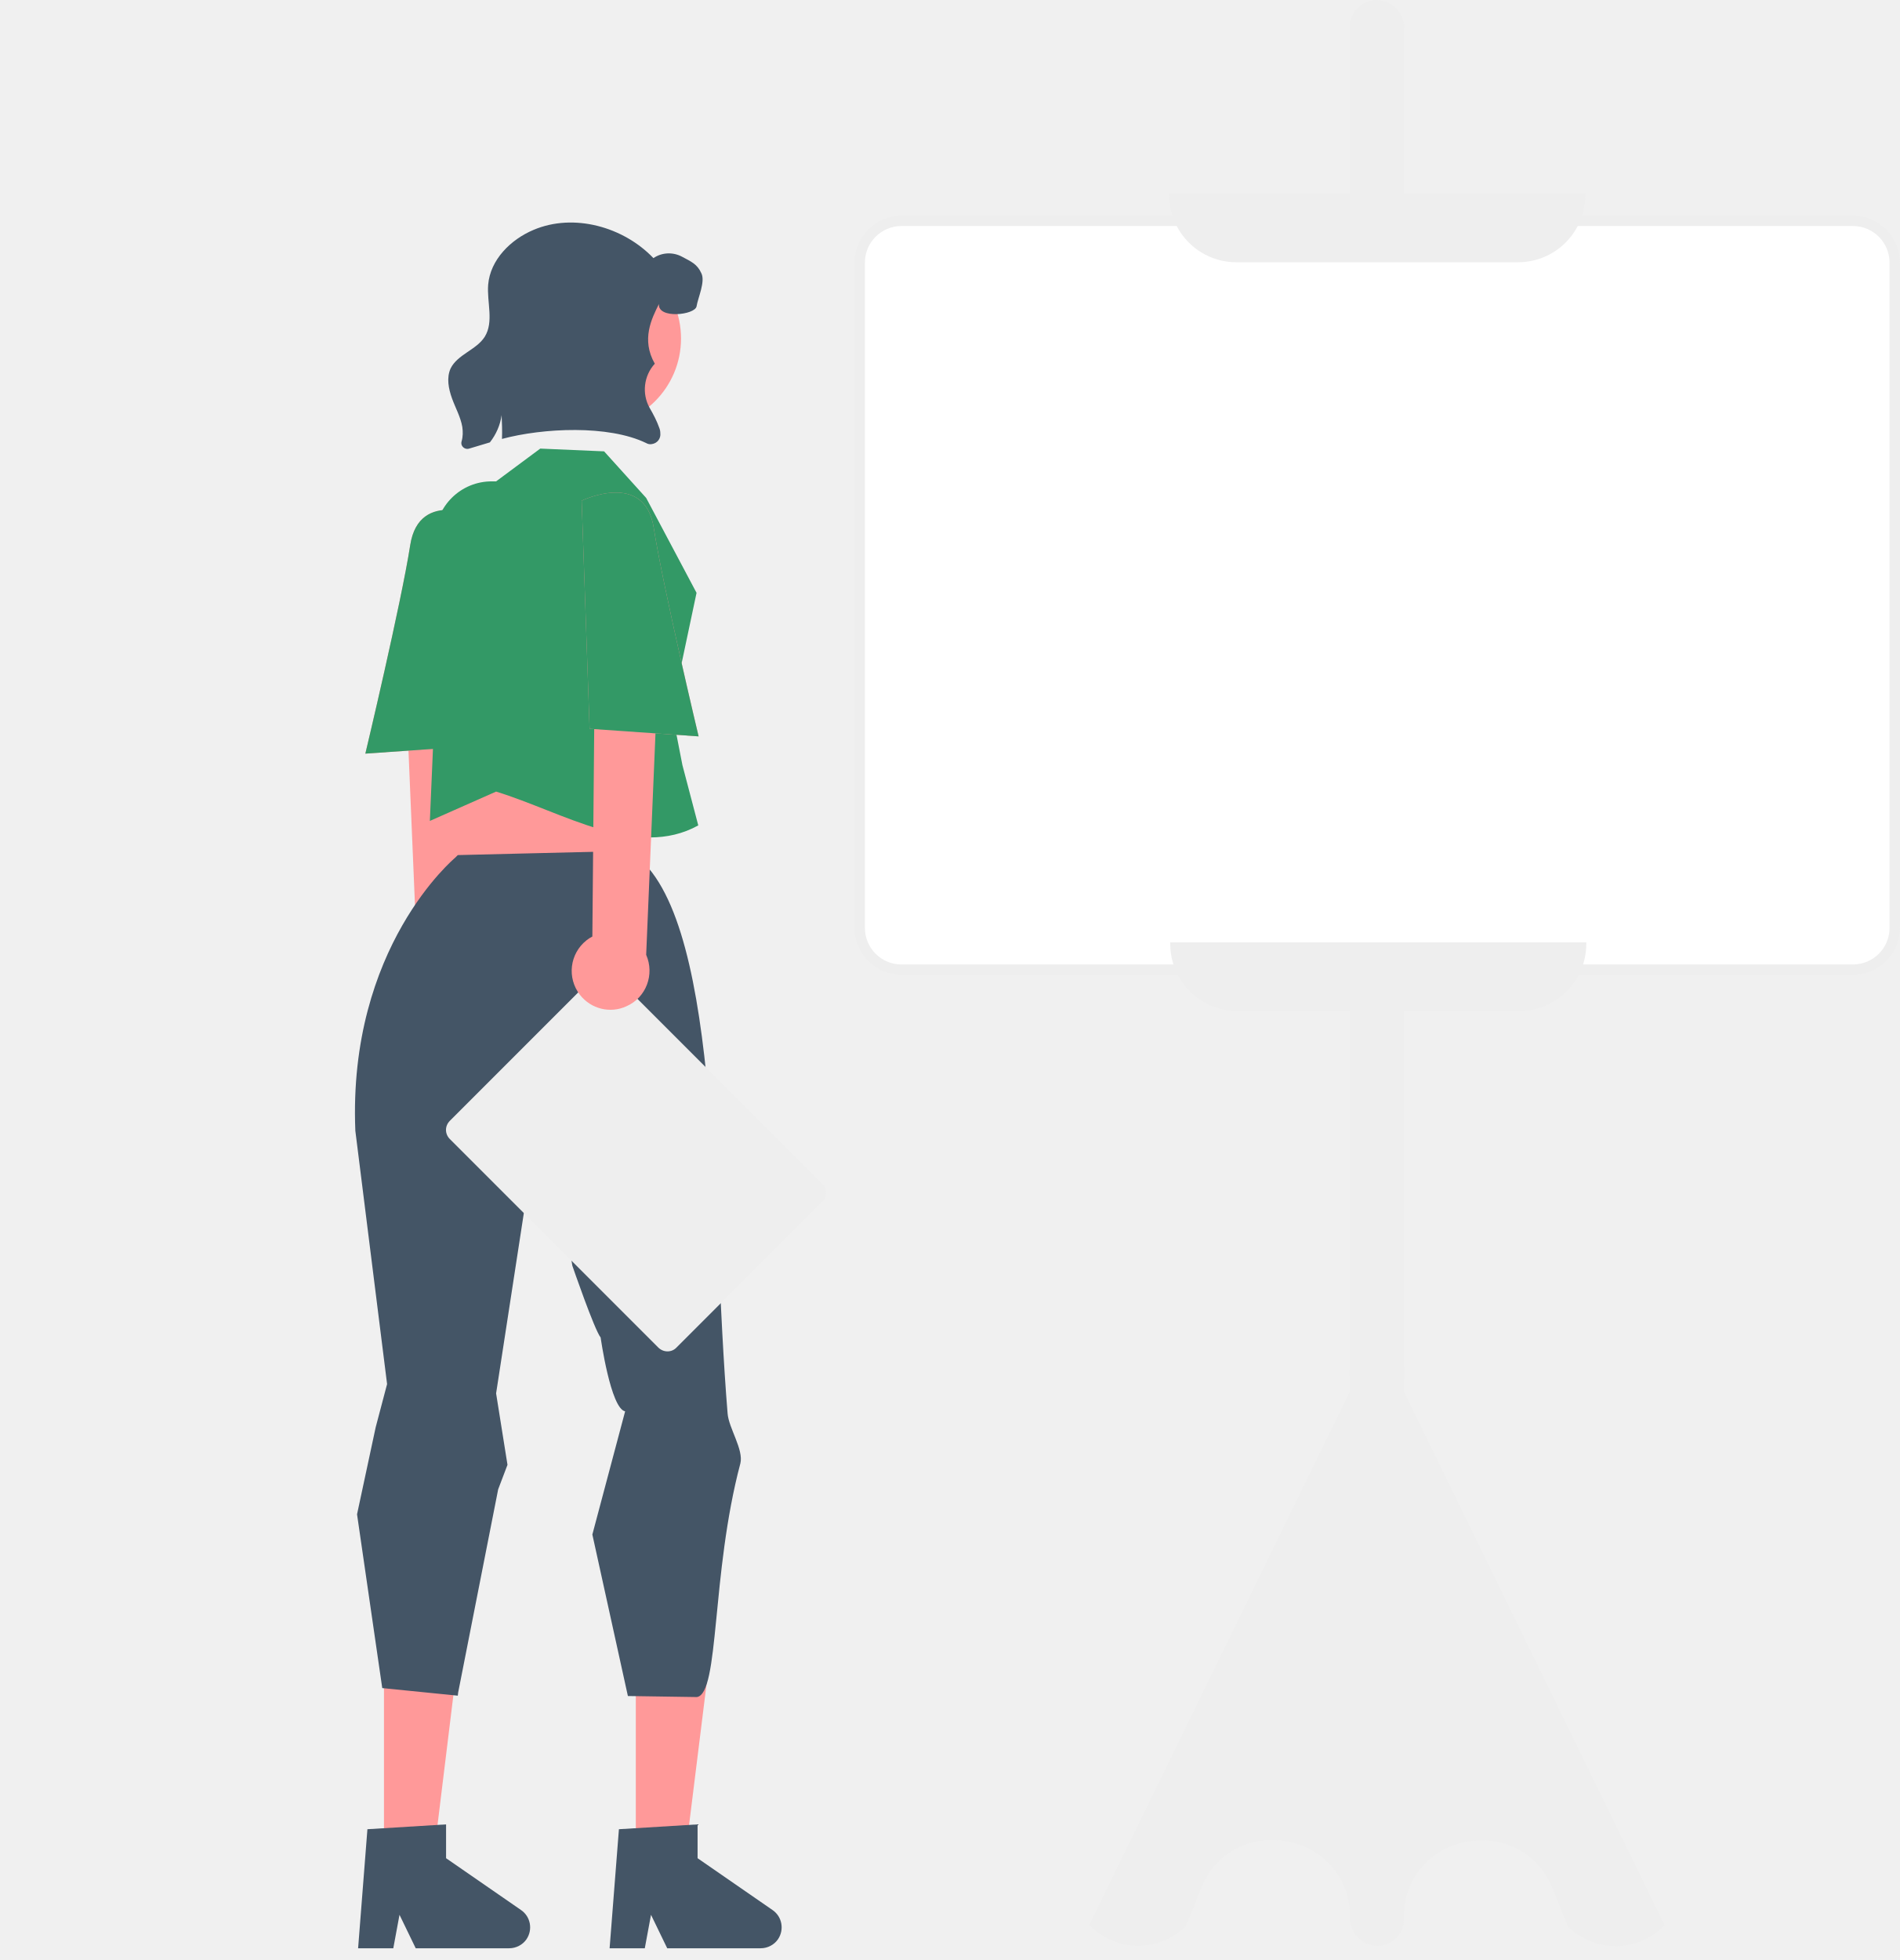
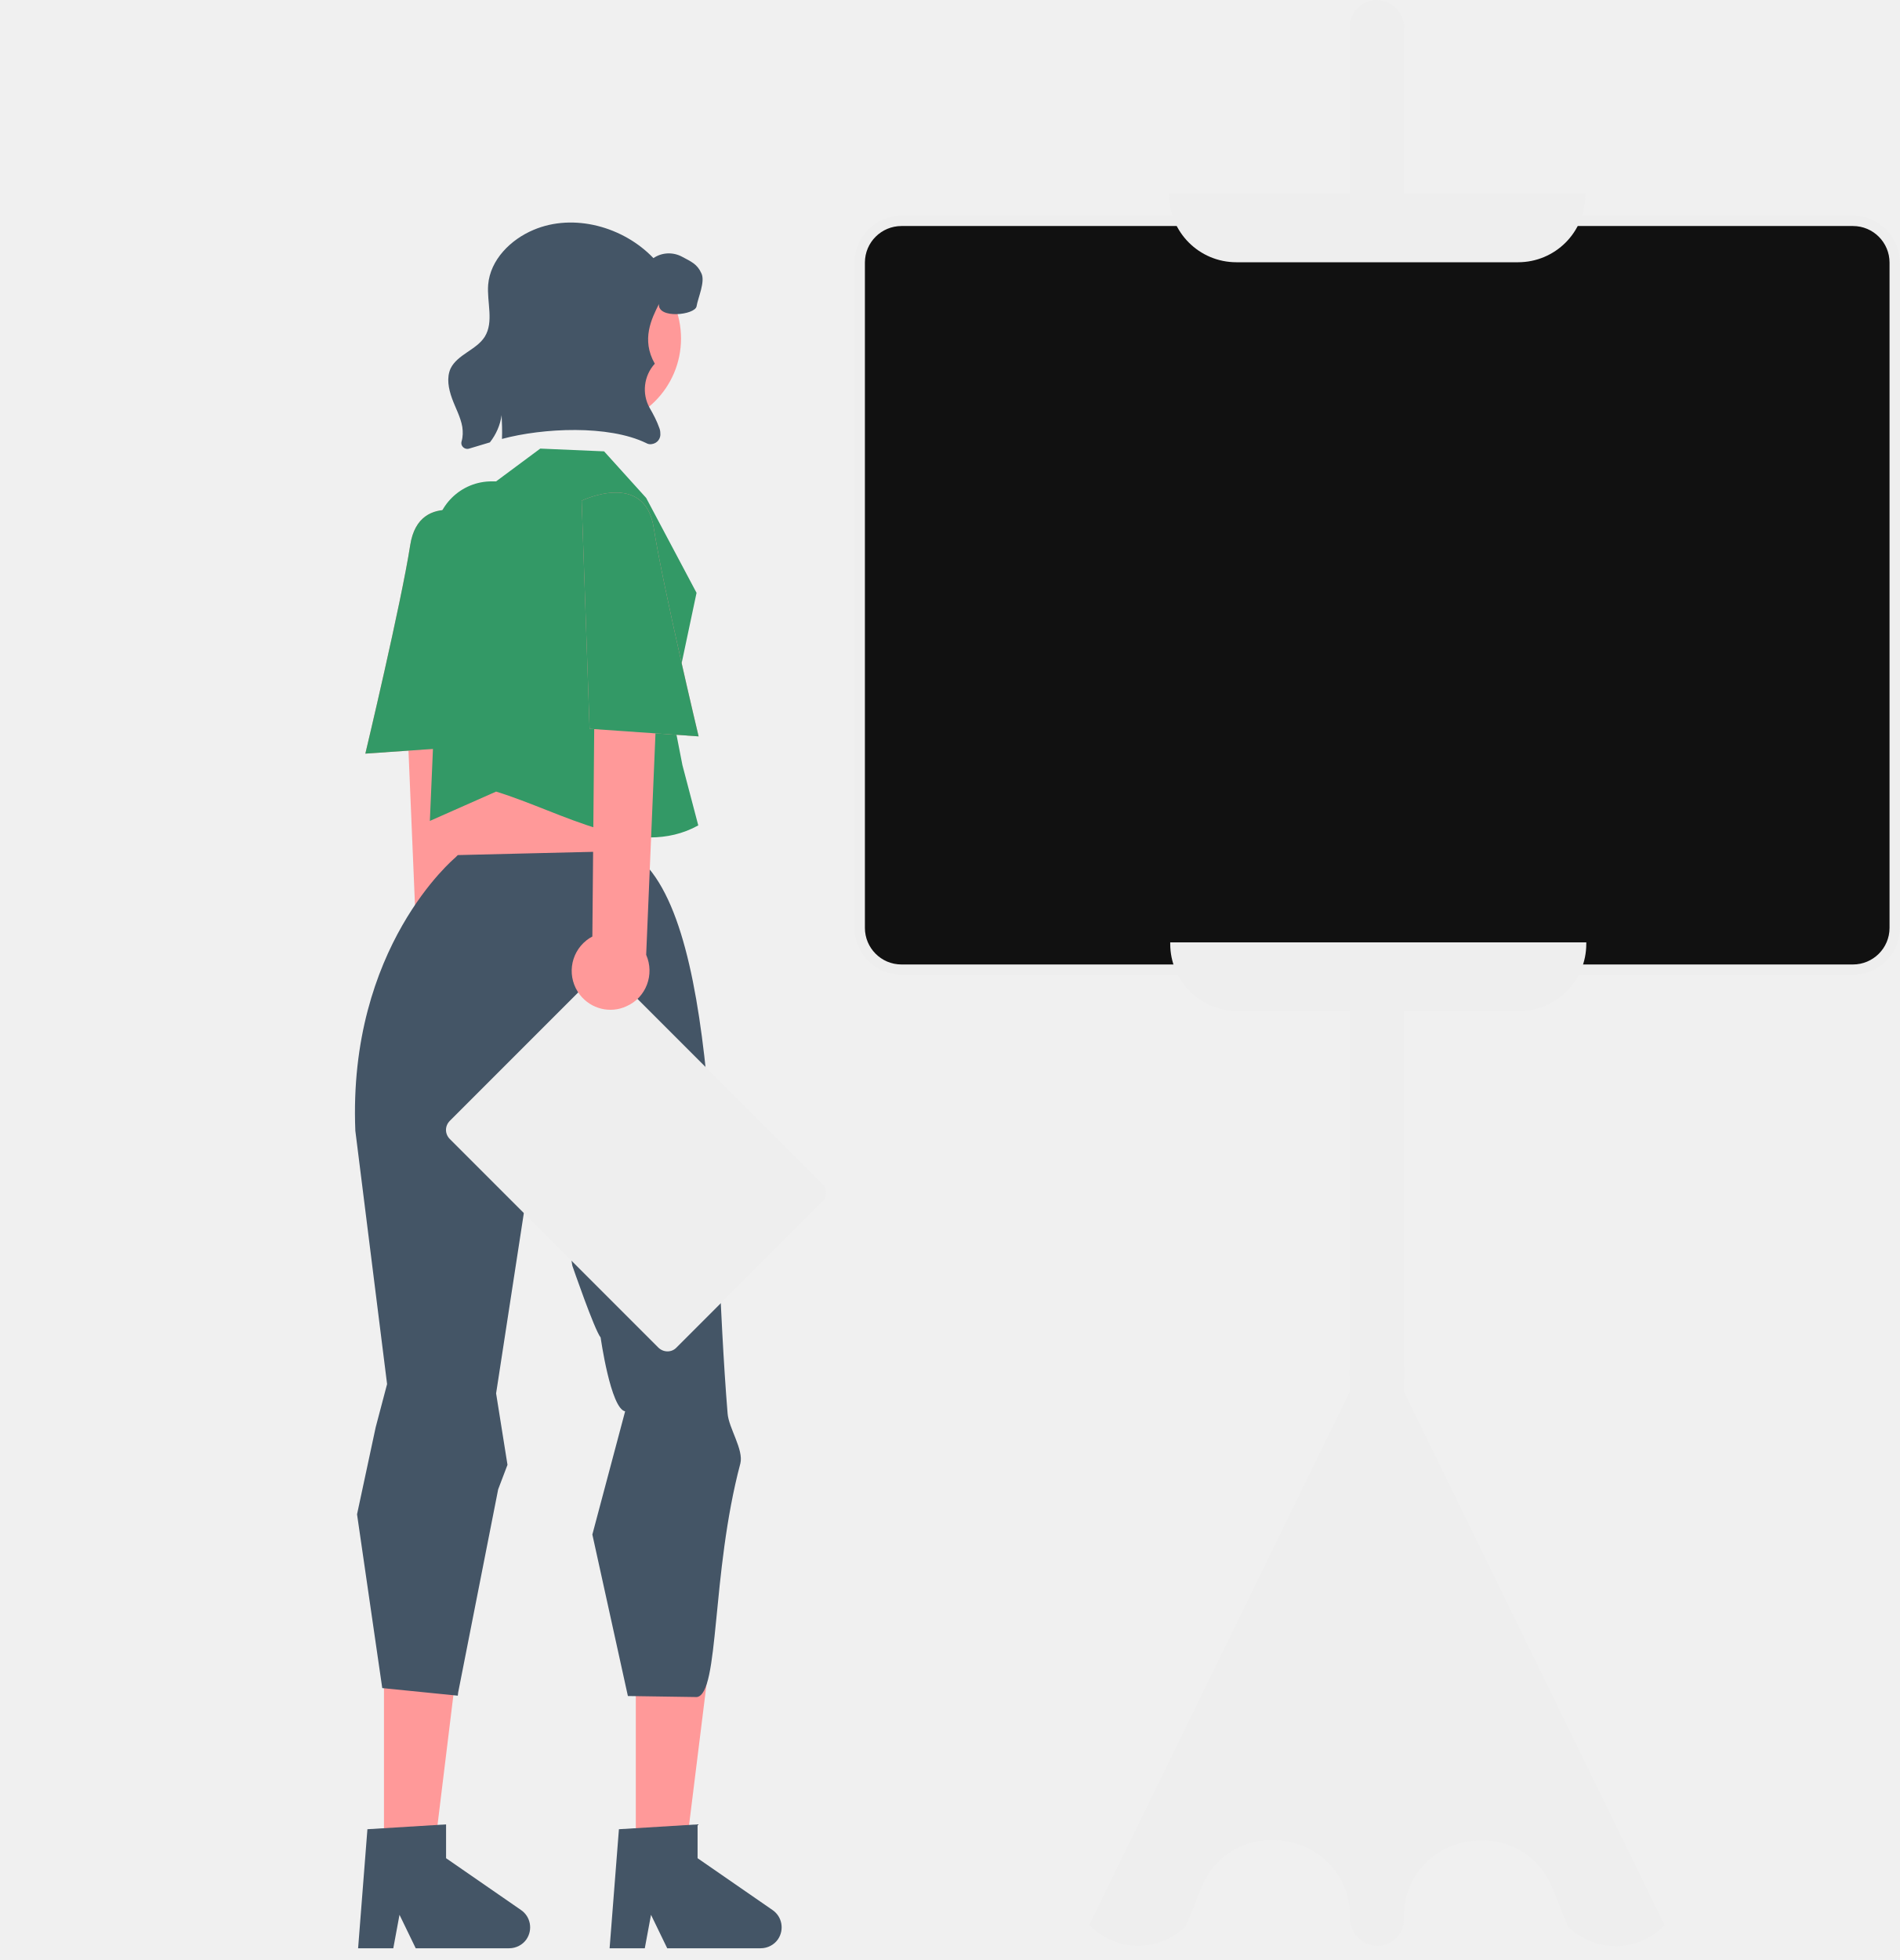
<svg xmlns="http://www.w3.org/2000/svg" viewBox="0 0 550.7 568">
-   <style>.st0{fill:#f99}.st1{fill:#396}.st2{fill:#eee}.st3{fill:#fff}.st5{fill:#456}</style>
+   <style>.st0{fill:#f99}.st1{fill:#396}.st2{fill:#eee}.st3{fill:#111}.st5{fill:#456}</style>
  <path d="M139.8 150.1s-18.3-8.9-20.9 7.9-13 60.4-13 60.4l31.6-2.2 2.3-66.1z" class="st0" />
  <path d="M140.3 293.3c3.8-4.9 3-11.9-1.9-15.8-.5-.4-1.1-.8-1.7-1.1l-.9-100.8-18.8 8.6 4.1 97.5c-2.5 5.7 0 12.4 5.7 14.9 4.7 2.2 10.3.8 13.5-3.3z" class="st0" />
  <path d="M139.8 150.1s-18.3-8.9-20.9 7.9-13 60.4-13 60.4l31.6-2.2 2.3-66.1z" class="st1" />
  <path d="M399.2 563.9h-.2c-4.4-.2-7.8-3.9-7.7-8.3 0-12.8-9.1-20.3-18.2-22-9.1-1.7-20.3 1.9-25 13.8l-4.3 10.7c-7.7 7.7-20.1 7.7-27.8 0l-.3-.3.2-.3 75.3-154.1v-3.8c-.1-1.2-.1-2.3 0-3.5V7.9c0-4.4 3.6-7.9 7.9-7.9h.2c4.4.2 7.8 3.9 7.7 8.3v387.9c.1 1.2.1 2.3 0 3.5v3.7l75.5 154.5-.3.3c-7.7 7.7-20.1 7.7-27.8 0l-.1-.2-4.2-10.5c-4.7-11.9-15.9-15.5-25-13.8-9.1 1.7-18.2 9.2-18.2 22v.3c.3 4.3-3.3 7.9-7.7 7.9z" class="st2" />
  <path d="M537.1 281H261.3c-6.7 0-12.1-5.4-12.1-12.1V76.1c0-6.7 5.4-12.1 12.1-12.1h275.8c6.7 0 12.1 5.4 12.1 12.1v192.8c0 6.7-5.4 12.1-12.1 12.1z" class="st3" />
  <path d="M537.1 282.5H261.3c-7.5 0-13.6-6.1-13.6-13.6V76.1c0-7.5 6.1-13.6 13.6-13.6h275.8c7.5 0 13.6 6.1 13.6 13.6v192.8c0 7.5-6.1 13.6-13.6 13.6zm-275.8-217c-5.8 0-10.6 4.7-10.6 10.6v192.8c0 5.8 4.7 10.6 10.6 10.6h275.8c5.8 0 10.6-4.7 10.6-10.6V76.1c0-5.8-4.7-10.6-10.6-10.6H261.3z" class="st2" />
  <path d="M440 76h-81.6c-10.8 0-19.5-8.7-19.5-19.5v-.4h120.6v.4c0 10.8-8.7 19.5-19.5 19.5zM440.3 293h-81.6c-10.8 0-19.5-8.7-19.5-19.5v-.4h120.6v.4c0 10.8-8.7 19.5-19.5 19.5z" class="st2" />
  <path d="M184.3 537.2h14.4l6.9-55.6h-21.3z" class="st0" />
  <path d="m179.4 530.1 22.8-1.4v9.8l21.7 15c2.8 1.9 3.5 5.7 1.6 8.5-1.1 1.6-3 2.6-5 2.6h-27.1l-4.7-9.7-1.8 9.7h-10.2l2.7-34.5z" class="st5" />
  <path d="m135.3 227.9-1.4 6.7-1.2 24.8 48.2-6.5 3.7-28.7-5.1-8.4zM111.3 537.2h14.5l6.8-55.6h-21.3z" class="st0" />
  <path d="M103.5 438.9v-.1l5.4-25.2 3.3-12.5-9.2-73.4c-2.2-53.3 28.8-79 29-79.2l.7-.7 49.6-1.2c26.7 16 23.7 103.5 28.6 163 .3 4.2 4.7 10.5 3.7 14.5-8.5 32-6 66.7-12.6 67.7l-20-.3-10.3-46.8 9.5-35.7c-4.2-.8-7.1-21.4-7.1-21.4-1.8-2.2-8.2-20.8-8.2-20.8l-8.5-51.4-13.6 88.4 3.3 20.7-2.7 7.1-11.6 58.9-.1.9-21.9-2.2-7.3-50.3zM106.5 530.1l22.8-1.4v9.8l21.7 15c2.8 1.9 3.5 5.7 1.6 8.5-1.1 1.6-3 2.6-5 2.6h-27.1l-4.7-9.7-1.8 9.7h-10.2l2.7-34.5z" class="st5" />
  <path d="m175.1 130.8 12.2 13.5 14.6 27.5-7.2 34 3.1 15.9 4.6 17.5c-17.9 9.9-39.1-3.8-58.6-9.8l-19.2 8.5 1-23.3.5-58.8c.1-9.1 7.5-16.4 16.6-16.3h1.1l12.8-9.5 18.5.8z" class="st1" />
  <circle cx="171.7" cy="98.1" r="25.7" class="st0" />
  <path d="M201.9 88.8c-.5 2.5-11.3 3.7-10.9-.7-2.1 4.2-5.2 10.3-1.2 17.3-3.2 3.5-3.8 8.7-1.5 12.8 1.1 1.9 2.1 3.8 2.8 5.8.2.5.3 1 .3 1.5.2 1.6-.9 3-2.5 3.2-.5.1-1.1 0-1.6-.3-10.9-5.3-29.9-4.4-41.8-1.2.1-2.3 0-4.6-.1-6.9-.4 2.9-1.6 5.6-3.4 7.9l-6 1.8c-.9.3-1.9-.2-2.2-1.1-.1-.3-.1-.7 0-1 .4-1.4.4-2.8.2-4.2-.5-2.9-2-5.5-3-8.3s-1.6-5.9-.4-8.6c2-4.1 7.5-5.4 9.9-9.2 2.7-4.3.6-10 1-15.1.6-7.2 6.5-13.1 13.2-15.9 11.6-4.9 26-.9 34.7 8.2 2.5-1.7 5.7-1.8 8.3-.4 2.6 1.4 4.4 2.1 5.6 4.8 1.2 2.4-1 7.1-1.4 9.6z" class="st5" />
  <path d="m190.8 390.5-60.4-60.4c-1.5-1.5-1.5-3.8 0-5.3l42.2-42.2c1.5-1.5 3.8-1.5 5.3 0l60.4 60.4c1.5 1.4 1.5 3.8.1 5.3h-.1l-42.2 42.2c-1.4 1.5-3.8 1.5-5.3 0z" class="st2" />
  <path d="M168.1 288.3c-3.8-4.9-3-11.9 1.9-15.8.5-.4 1.1-.8 1.7-1.1l.9-100.8 18.8 8.6-4.1 97.5c2.5 5.7 0 12.4-5.7 14.9-4.7 2.2-10.3.8-13.5-3.3z" class="st0" />
  <path d="M168.6 145.1s18.3-8.9 20.9 7.9 13 60.4 13 60.4l-31.6-2.2-2.3-66.1z" class="st0" />
  <path d="M168.6 145.1s18.3-8.9 20.9 7.9 13 60.4 13 60.4l-31.6-2.2-2.3-66.1z" class="st1" />
</svg>
